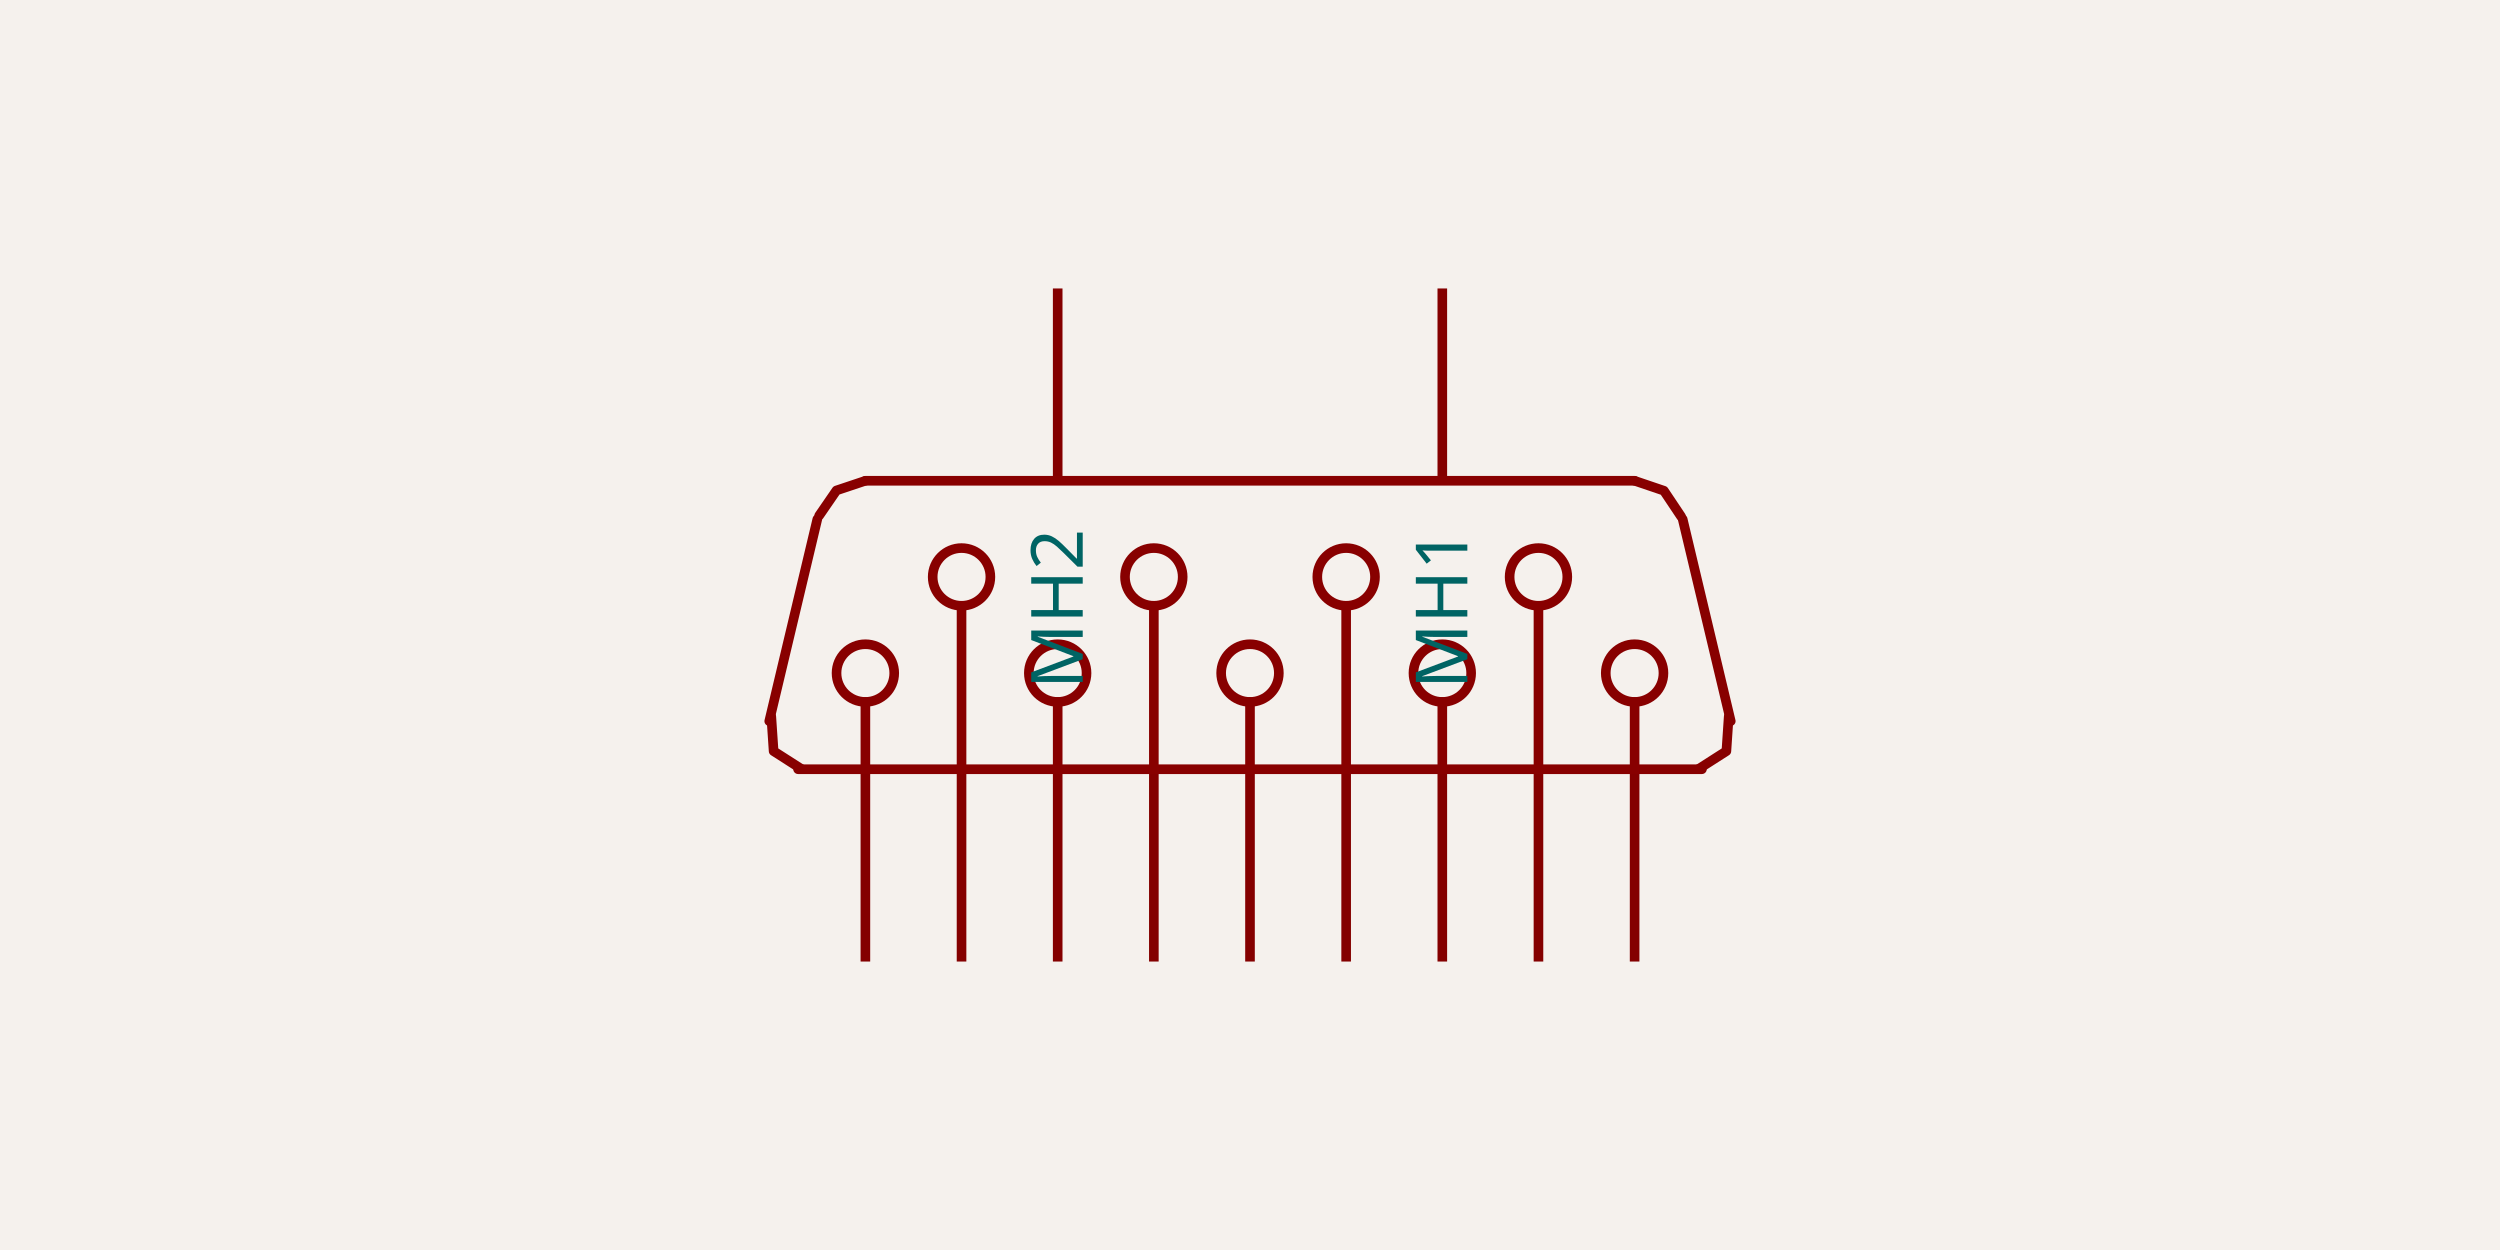
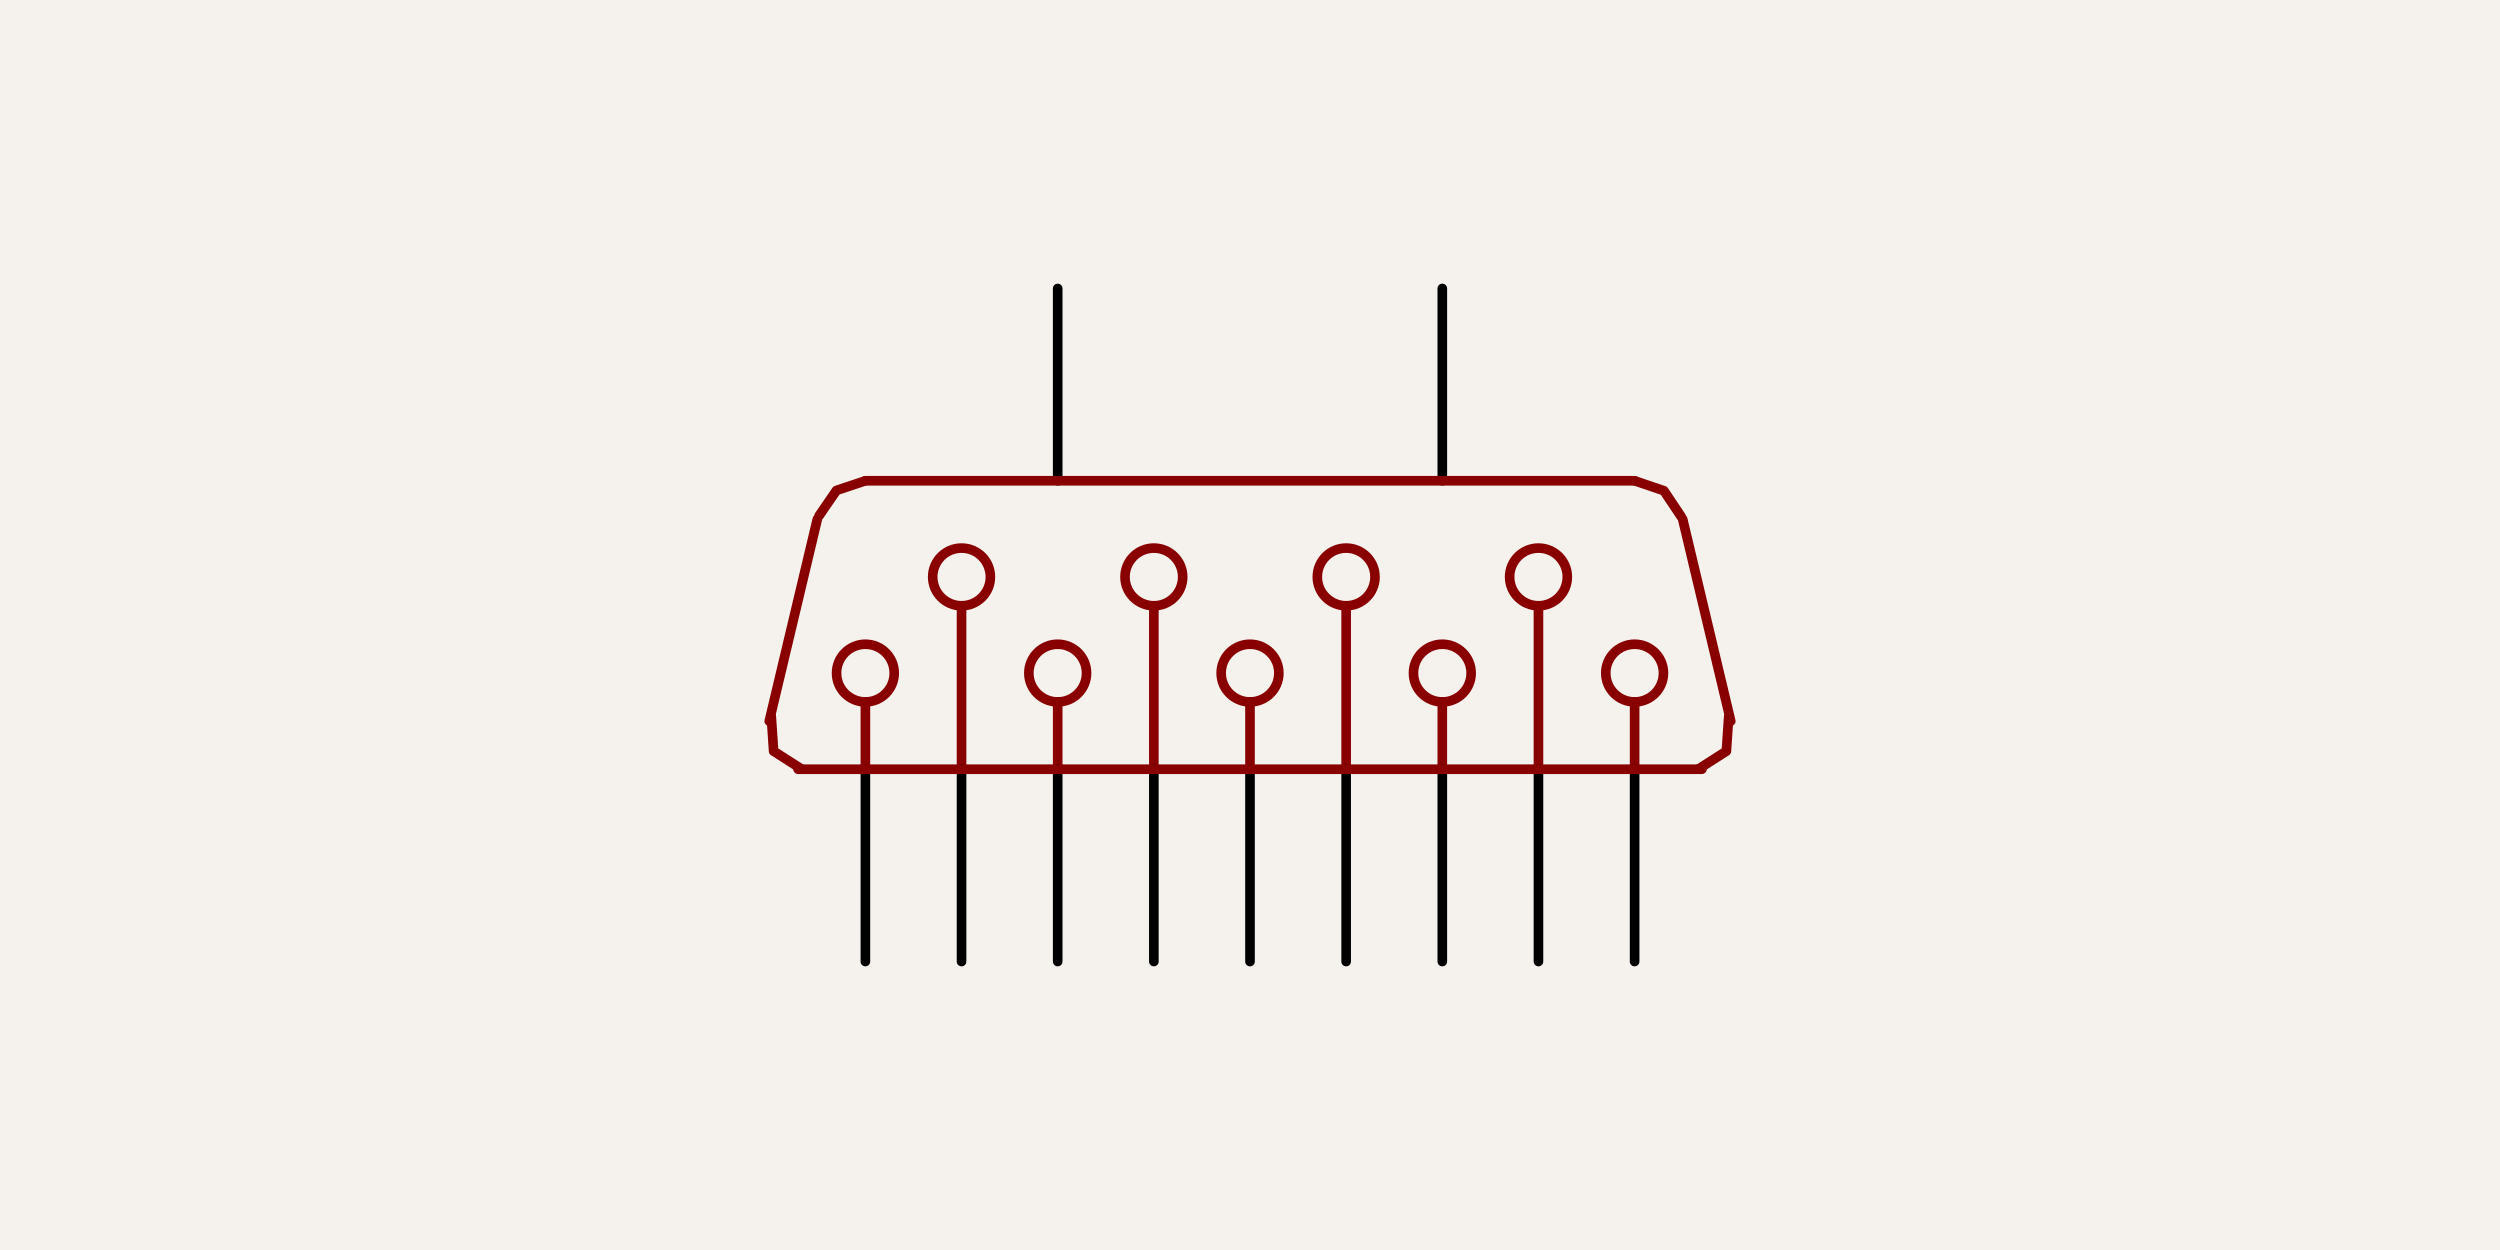
- <svg xmlns="http://www.w3.org/2000/svg" class="tscircuit-schematic" width="1200" height="600" style="background-color: rgb(245, 241, 237)" data-real-to-screen-transform="matrix(230.7692307692,0,0,-230.7692307692,600,300)" data-software-used-string="@tscircuit/core@0.0.1537">
+ <svg xmlns="http://www.w3.org/2000/svg" class="tscircuit-schematic" width="1200" height="600" style="background-color: rgb(245, 241, 237)" data-real-to-screen-transform="matrix(230.7692307692,0,0,-230.7692307692,600,300)" data-software-used-string="@tscircuit/core@0.0.1766">
  <style>
              .boundary { fill: rgb(245, 241, 237); }
              .schematic-boundary { fill: none; stroke: #fff; }
              .component { fill: none; stroke: rgb(132, 0, 0); }
              .chip { fill: rgb(255, 255, 194); stroke: rgb(132, 0, 0); }
              .component-pin { fill: none; stroke: rgb(132, 0, 0); }
              .text { font-family: sans-serif; fill: rgb(0, 150, 0); }
              .pin-number { fill: rgb(169, 0, 0); }
              .port-label { fill: rgb(0, 100, 100); }
              .component-name { fill: rgb(0, 100, 100); }
-               
+ 
            </style>
  <rect class="boundary" x="0" y="0" width="1200" height="600" />
  <g class="sch-component" data-circuit-json-type="schematic_component" data-schematic-component-id="schematic_component_0">
-     <line class="sch-line" x1="415.385" y1="461.538" x2="415.385" y2="369.231" stroke="rgba(132, 0, 0)" stroke-width="4.615" data-schematic-line-id="schematic_line_0" data-schematic-component-id="schematic_component_0" />
-     <line class="sch-line" x1="507.692" y1="461.538" x2="507.692" y2="369.231" stroke="rgba(132, 0, 0)" stroke-width="4.615" data-schematic-line-id="schematic_line_1" data-schematic-component-id="schematic_component_0" />
-     <line class="sch-line" x1="600" y1="461.538" x2="600" y2="369.231" stroke="rgba(132, 0, 0)" stroke-width="4.615" data-schematic-line-id="schematic_line_2" data-schematic-component-id="schematic_component_0" />
-     <line class="sch-line" x1="692.308" y1="461.538" x2="692.308" y2="369.231" stroke="rgba(132, 0, 0)" stroke-width="4.615" data-schematic-line-id="schematic_line_3" data-schematic-component-id="schematic_component_0" />
-     <line class="sch-line" x1="784.615" y1="461.538" x2="784.615" y2="369.231" stroke="rgba(132, 0, 0)" stroke-width="4.615" data-schematic-line-id="schematic_line_4" data-schematic-component-id="schematic_component_0" />
-     <line class="sch-line" x1="461.538" y1="461.538" x2="461.538" y2="369.231" stroke="rgba(132, 0, 0)" stroke-width="4.615" data-schematic-line-id="schematic_line_5" data-schematic-component-id="schematic_component_0" />
-     <line class="sch-line" x1="553.846" y1="461.538" x2="553.846" y2="369.231" stroke="rgba(132, 0, 0)" stroke-width="4.615" data-schematic-line-id="schematic_line_6" data-schematic-component-id="schematic_component_0" />
-     <line class="sch-line" x1="646.154" y1="461.538" x2="646.154" y2="369.231" stroke="rgba(132, 0, 0)" stroke-width="4.615" data-schematic-line-id="schematic_line_7" data-schematic-component-id="schematic_component_0" />
-     <line class="sch-line" x1="738.462" y1="461.538" x2="738.462" y2="369.231" stroke="rgba(132, 0, 0)" stroke-width="4.615" data-schematic-line-id="schematic_line_8" data-schematic-component-id="schematic_component_0" />
-     <line class="sch-line" x1="507.692" y1="138.462" x2="507.692" y2="230.769" stroke="rgba(132, 0, 0)" stroke-width="4.615" data-schematic-line-id="schematic_line_9" data-schematic-component-id="schematic_component_0" />
-     <line class="sch-line" x1="692.308" y1="138.462" x2="692.308" y2="230.769" stroke="rgba(132, 0, 0)" stroke-width="4.615" data-schematic-line-id="schematic_line_10" data-schematic-component-id="schematic_component_0" />
    <path class="sch-path" d="M 507.692 336.923 L 507.692 369.231" stroke="#880000" stroke-width="4.615" fill="none" stroke-linecap="round" stroke-linejoin="round" data-schematic-component-id="schematic_component_0" />
    <path class="sch-path" d="M 415.385 336.923 L 415.385 369.231" stroke="#880000" stroke-width="4.615" fill="none" stroke-linecap="round" stroke-linejoin="round" data-schematic-component-id="schematic_component_0" />
    <path class="sch-path" d="M 600 336.923 L 600 369.231" stroke="#880000" stroke-width="4.615" fill="none" stroke-linecap="round" stroke-linejoin="round" data-schematic-component-id="schematic_component_0" />
    <path class="sch-path" d="M 461.538 369.231 L 461.538 290.769" stroke="#880000" stroke-width="4.615" fill="none" stroke-linecap="round" stroke-linejoin="round" data-schematic-component-id="schematic_component_0" />
    <path class="sch-path" d="M 692.308 336.923 L 692.308 369.231" stroke="#880000" stroke-width="4.615" fill="none" stroke-linecap="round" stroke-linejoin="round" data-schematic-component-id="schematic_component_0" />
    <path class="sch-path" d="M 553.846 369.231 L 553.846 290.769" stroke="#880000" stroke-width="4.615" fill="none" stroke-linecap="round" stroke-linejoin="round" data-schematic-component-id="schematic_component_0" />
    <path class="sch-path" d="M 784.615 336.923 L 784.615 369.231" stroke="#880000" stroke-width="4.615" fill="none" stroke-linecap="round" stroke-linejoin="round" data-schematic-component-id="schematic_component_0" />
    <path class="sch-path" d="M 646.154 369.231 L 646.154 290.769" stroke="#880000" stroke-width="4.615" fill="none" stroke-linecap="round" stroke-linejoin="round" data-schematic-component-id="schematic_component_0" />
    <path class="sch-path" d="M 738.462 369.231 L 738.462 290.769" stroke="#880000" stroke-width="4.615" fill="none" stroke-linecap="round" stroke-linejoin="round" data-schematic-component-id="schematic_component_0" />
    <circle class="sch-circle" cx="738.462" cy="276.923" r="13.846" fill="none" stroke="#880000" stroke-width="4.615" data-schematic-circle-id="schematic_circle_0" data-schematic-component-id="schematic_component_0" />
    <circle class="sch-circle" cx="646.154" cy="276.923" r="13.846" fill="none" stroke="#880000" stroke-width="4.615" data-schematic-circle-id="schematic_circle_1" data-schematic-component-id="schematic_component_0" />
    <circle class="sch-circle" cx="553.846" cy="276.923" r="13.846" fill="none" stroke="#880000" stroke-width="4.615" data-schematic-circle-id="schematic_circle_2" data-schematic-component-id="schematic_component_0" />
    <circle class="sch-circle" cx="461.538" cy="276.923" r="13.846" fill="none" stroke="#880000" stroke-width="4.615" data-schematic-circle-id="schematic_circle_3" data-schematic-component-id="schematic_component_0" />
    <circle class="sch-circle" cx="784.615" cy="323.077" r="13.846" fill="none" stroke="#880000" stroke-width="4.615" data-schematic-circle-id="schematic_circle_4" data-schematic-component-id="schematic_component_0" />
    <circle class="sch-circle" cx="692.308" cy="323.077" r="13.846" fill="none" stroke="#880000" stroke-width="4.615" data-schematic-circle-id="schematic_circle_5" data-schematic-component-id="schematic_component_0" />
    <circle class="sch-circle" cx="600" cy="323.077" r="13.846" fill="none" stroke="#880000" stroke-width="4.615" data-schematic-circle-id="schematic_circle_6" data-schematic-component-id="schematic_component_0" />
    <circle class="sch-circle" cx="507.692" cy="323.077" r="13.846" fill="none" stroke="#880000" stroke-width="4.615" data-schematic-circle-id="schematic_circle_7" data-schematic-component-id="schematic_component_0" />
    <circle class="sch-circle" cx="415.385" cy="323.077" r="13.846" fill="none" stroke="#880000" stroke-width="4.615" data-schematic-circle-id="schematic_circle_8" data-schematic-component-id="schematic_component_0" />
+     <path class="sch-path" d="M 415.385 461.538 L 415.385 369.231" stroke="#000000" stroke-width="4.615" fill="none" stroke-linecap="round" stroke-linejoin="round" data-schematic-component-id="schematic_component_0" />
+     <path class="sch-path" d="M 507.692 461.538 L 507.692 369.231" stroke="#000000" stroke-width="4.615" fill="none" stroke-linecap="round" stroke-linejoin="round" data-schematic-component-id="schematic_component_0" />
+     <path class="sch-path" d="M 600 461.538 L 600 369.231" stroke="#000000" stroke-width="4.615" fill="none" stroke-linecap="round" stroke-linejoin="round" data-schematic-component-id="schematic_component_0" />
+     <path class="sch-path" d="M 692.308 461.538 L 692.308 369.231" stroke="#000000" stroke-width="4.615" fill="none" stroke-linecap="round" stroke-linejoin="round" data-schematic-component-id="schematic_component_0" />
+     <path class="sch-path" d="M 784.615 461.538 L 784.615 369.231" stroke="#000000" stroke-width="4.615" fill="none" stroke-linecap="round" stroke-linejoin="round" data-schematic-component-id="schematic_component_0" />
+     <path class="sch-path" d="M 461.538 461.538 L 461.538 369.231" stroke="#000000" stroke-width="4.615" fill="none" stroke-linecap="round" stroke-linejoin="round" data-schematic-component-id="schematic_component_0" />
+     <path class="sch-path" d="M 553.846 461.538 L 553.846 369.231" stroke="#000000" stroke-width="4.615" fill="none" stroke-linecap="round" stroke-linejoin="round" data-schematic-component-id="schematic_component_0" />
+     <path class="sch-path" d="M 646.154 461.538 L 646.154 369.231" stroke="#000000" stroke-width="4.615" fill="none" stroke-linecap="round" stroke-linejoin="round" data-schematic-component-id="schematic_component_0" />
+     <path class="sch-path" d="M 738.462 461.538 L 738.462 369.231" stroke="#000000" stroke-width="4.615" fill="none" stroke-linecap="round" stroke-linejoin="round" data-schematic-component-id="schematic_component_0" />
    <path class="sch-path" d="M 784.615 369.231 L 415.385 369.231" stroke="#880000" stroke-width="4.615" fill="none" stroke-linecap="round" stroke-linejoin="round" data-schematic-component-id="schematic_component_0" />
+     <path class="sch-path" d="M 507.692 138.462 L 507.692 230.769" stroke="#000000" stroke-width="4.615" fill="none" stroke-linecap="round" stroke-linejoin="round" data-schematic-component-id="schematic_component_0" />
+     <path class="sch-path" d="M 692.308 138.462 L 692.308 230.769" stroke="#000000" stroke-width="4.615" fill="none" stroke-linecap="round" stroke-linejoin="round" data-schematic-component-id="schematic_component_0" />
    <path class="sch-path" d="M 784.615 230.769 L 415.385 230.769" stroke="#880000" stroke-width="4.615" fill="none" stroke-linecap="round" stroke-linejoin="round" data-schematic-component-id="schematic_component_0" />
    <path class="sch-path" d="M 415.385 230.769 L 401.497 235.416 L 393.202 247.485" stroke="#880000" stroke-width="4.615" fill="none" stroke-linecap="round" stroke-linejoin="round" data-schematic-component-id="schematic_component_0" />
    <path class="sch-path" d="M 383.077 369.231 L 415.385 369.231" stroke="#880000" stroke-width="4.615" fill="none" stroke-linecap="round" stroke-linejoin="round" data-schematic-component-id="schematic_component_0" />
    <path class="sch-path" d="M 370.216 343.931 L 371.336 360.557 L 384.681 369.107" stroke="#880000" stroke-width="4.615" fill="none" stroke-linecap="round" stroke-linejoin="round" data-schematic-component-id="schematic_component_0" />
    <path class="sch-path" d="M 392.308 249.231 L 369.231 346.154" stroke="#880000" stroke-width="4.615" fill="none" stroke-linecap="round" stroke-linejoin="round" data-schematic-component-id="schematic_component_0" />
    <path class="sch-path" d="M 806.906 247.873 L 798.664 235.538 L 784.615 230.769" stroke="#880000" stroke-width="4.615" fill="none" stroke-linecap="round" stroke-linejoin="round" data-schematic-component-id="schematic_component_0" />
    <path class="sch-path" d="M 816.923 369.231 L 784.615 369.231" stroke="#880000" stroke-width="4.615" fill="none" stroke-linecap="round" stroke-linejoin="round" data-schematic-component-id="schematic_component_0" />
    <path class="sch-path" d="M 815.319 369.107 L 828.664 360.557 L 829.784 343.931" stroke="#880000" stroke-width="4.615" fill="none" stroke-linecap="round" stroke-linejoin="round" data-schematic-component-id="schematic_component_0" />
    <path class="sch-path" d="M 807.692 249.231 L 830.769 346.154" stroke="#880000" stroke-width="4.615" fill="none" stroke-linecap="round" stroke-linejoin="round" data-schematic-component-id="schematic_component_0" />
-     <text class="port-label sch-pin-label" x="507.692" y="253.846" style="font-family: sans-serif;" fill="rgb(0, 100, 100)" text-anchor="end" dominant-baseline="middle" font-size="34.615px" transform="rotate(-90 507.6923 253.8462)">MH2</text>
-     <text class="port-label sch-pin-label" x="692.308" y="253.846" style="font-family: sans-serif;" fill="rgb(0, 100, 100)" text-anchor="end" dominant-baseline="middle" font-size="34.615px" transform="rotate(-90 692.3077 253.8462)">MH1</text>
  </g>
  <g class="schematic-port-hover sch-port-hover" data-schematic-port-id="source_port_0">
-     <circle cx="369.231" cy="184.615" r="9.231" fill="red" opacity="0" />
+     <circle cx="415.385" cy="461.538" r="9.231" fill="red" opacity="0" />
  </g>
  <g class="schematic-port-hover sch-port-hover" data-schematic-port-id="source_port_1">
-     <circle cx="369.231" cy="230.769" r="9.231" fill="red" opacity="0" />
+     <circle cx="507.692" cy="461.538" r="9.231" fill="red" opacity="0" />
  </g>
  <g class="schematic-port-hover sch-port-hover" data-schematic-port-id="source_port_2">
-     <circle cx="369.231" cy="276.923" r="9.231" fill="red" opacity="0" />
+     <circle cx="600" cy="461.538" r="9.231" fill="red" opacity="0" />
  </g>
  <g class="schematic-port-hover sch-port-hover" data-schematic-port-id="source_port_3">
-     <circle cx="369.231" cy="323.077" r="9.231" fill="red" opacity="0" />
+     <circle cx="692.308" cy="461.538" r="9.231" fill="red" opacity="0" />
  </g>
  <g class="schematic-port-hover sch-port-hover" data-schematic-port-id="source_port_4">
-     <circle cx="369.231" cy="369.231" r="9.231" fill="red" opacity="0" />
+     <circle cx="784.615" cy="461.538" r="9.231" fill="red" opacity="0" />
  </g>
  <g class="schematic-port-hover sch-port-hover" data-schematic-port-id="source_port_5">
-     <circle cx="369.231" cy="415.385" r="9.231" fill="red" opacity="0" />
+     <circle cx="461.538" cy="461.538" r="9.231" fill="red" opacity="0" />
  </g>
  <g class="schematic-port-hover sch-port-hover" data-schematic-port-id="source_port_6">
-     <circle cx="830.769" cy="392.308" r="9.231" fill="red" opacity="0" />
+     <circle cx="553.846" cy="461.538" r="9.231" fill="red" opacity="0" />
  </g>
  <g class="schematic-port-hover sch-port-hover" data-schematic-port-id="source_port_7">
-     <circle cx="830.769" cy="346.154" r="9.231" fill="red" opacity="0" />
+     <circle cx="646.154" cy="461.538" r="9.231" fill="red" opacity="0" />
  </g>
  <g class="schematic-port-hover sch-port-hover" data-schematic-port-id="source_port_8">
-     <circle cx="830.769" cy="300" r="9.231" fill="red" opacity="0" />
+     <circle cx="738.462" cy="461.538" r="9.231" fill="red" opacity="0" />
  </g>
  <g class="schematic-port-hover sch-port-hover" data-schematic-port-id="source_port_9">
-     <circle cx="830.769" cy="253.846" r="9.231" fill="red" opacity="0" />
+     <circle cx="507.692" cy="138.462" r="9.231" fill="red" opacity="0" />
  </g>
  <g class="schematic-port-hover sch-port-hover" data-schematic-port-id="source_port_10">
-     <circle cx="830.769" cy="207.692" r="9.231" fill="red" opacity="0" />
-   </g>
-   <g class="schematic-port-hover sch-port-hover" data-schematic-port-id="source_port_11">
-     <circle cx="415.385" cy="461.538" r="9.231" fill="red" opacity="0" />
-   </g>
-   <g class="schematic-port-hover sch-port-hover" data-schematic-port-id="source_port_12">
-     <circle cx="507.692" cy="461.538" r="9.231" fill="red" opacity="0" />
-   </g>
-   <g class="schematic-port-hover sch-port-hover" data-schematic-port-id="source_port_13">
-     <circle cx="600" cy="461.538" r="9.231" fill="red" opacity="0" />
-   </g>
-   <g class="schematic-port-hover sch-port-hover" data-schematic-port-id="source_port_14">
-     <circle cx="692.308" cy="461.538" r="9.231" fill="red" opacity="0" />
-   </g>
-   <g class="schematic-port-hover sch-port-hover" data-schematic-port-id="source_port_15">
-     <circle cx="784.615" cy="461.538" r="9.231" fill="red" opacity="0" />
-   </g>
-   <g class="schematic-port-hover sch-port-hover" data-schematic-port-id="source_port_16">
-     <circle cx="461.538" cy="461.538" r="9.231" fill="red" opacity="0" />
-   </g>
-   <g class="schematic-port-hover sch-port-hover" data-schematic-port-id="source_port_17">
-     <circle cx="553.846" cy="461.538" r="9.231" fill="red" opacity="0" />
-   </g>
-   <g class="schematic-port-hover sch-port-hover" data-schematic-port-id="source_port_18">
-     <circle cx="646.154" cy="461.538" r="9.231" fill="red" opacity="0" />
-   </g>
-   <g class="schematic-port-hover sch-port-hover" data-schematic-port-id="source_port_19">
-     <circle cx="738.462" cy="461.538" r="9.231" fill="red" opacity="0" />
-   </g>
-   <g class="schematic-port-hover sch-port-hover" data-schematic-port-id="source_port_20">
-     <circle cx="507.692" cy="138.462" r="9.231" fill="red" opacity="0" />
-   </g>
-   <g class="schematic-port-hover sch-port-hover" data-schematic-port-id="source_port_21">
    <circle cx="692.308" cy="138.462" r="9.231" fill="red" opacity="0" />
  </g>
</svg>
